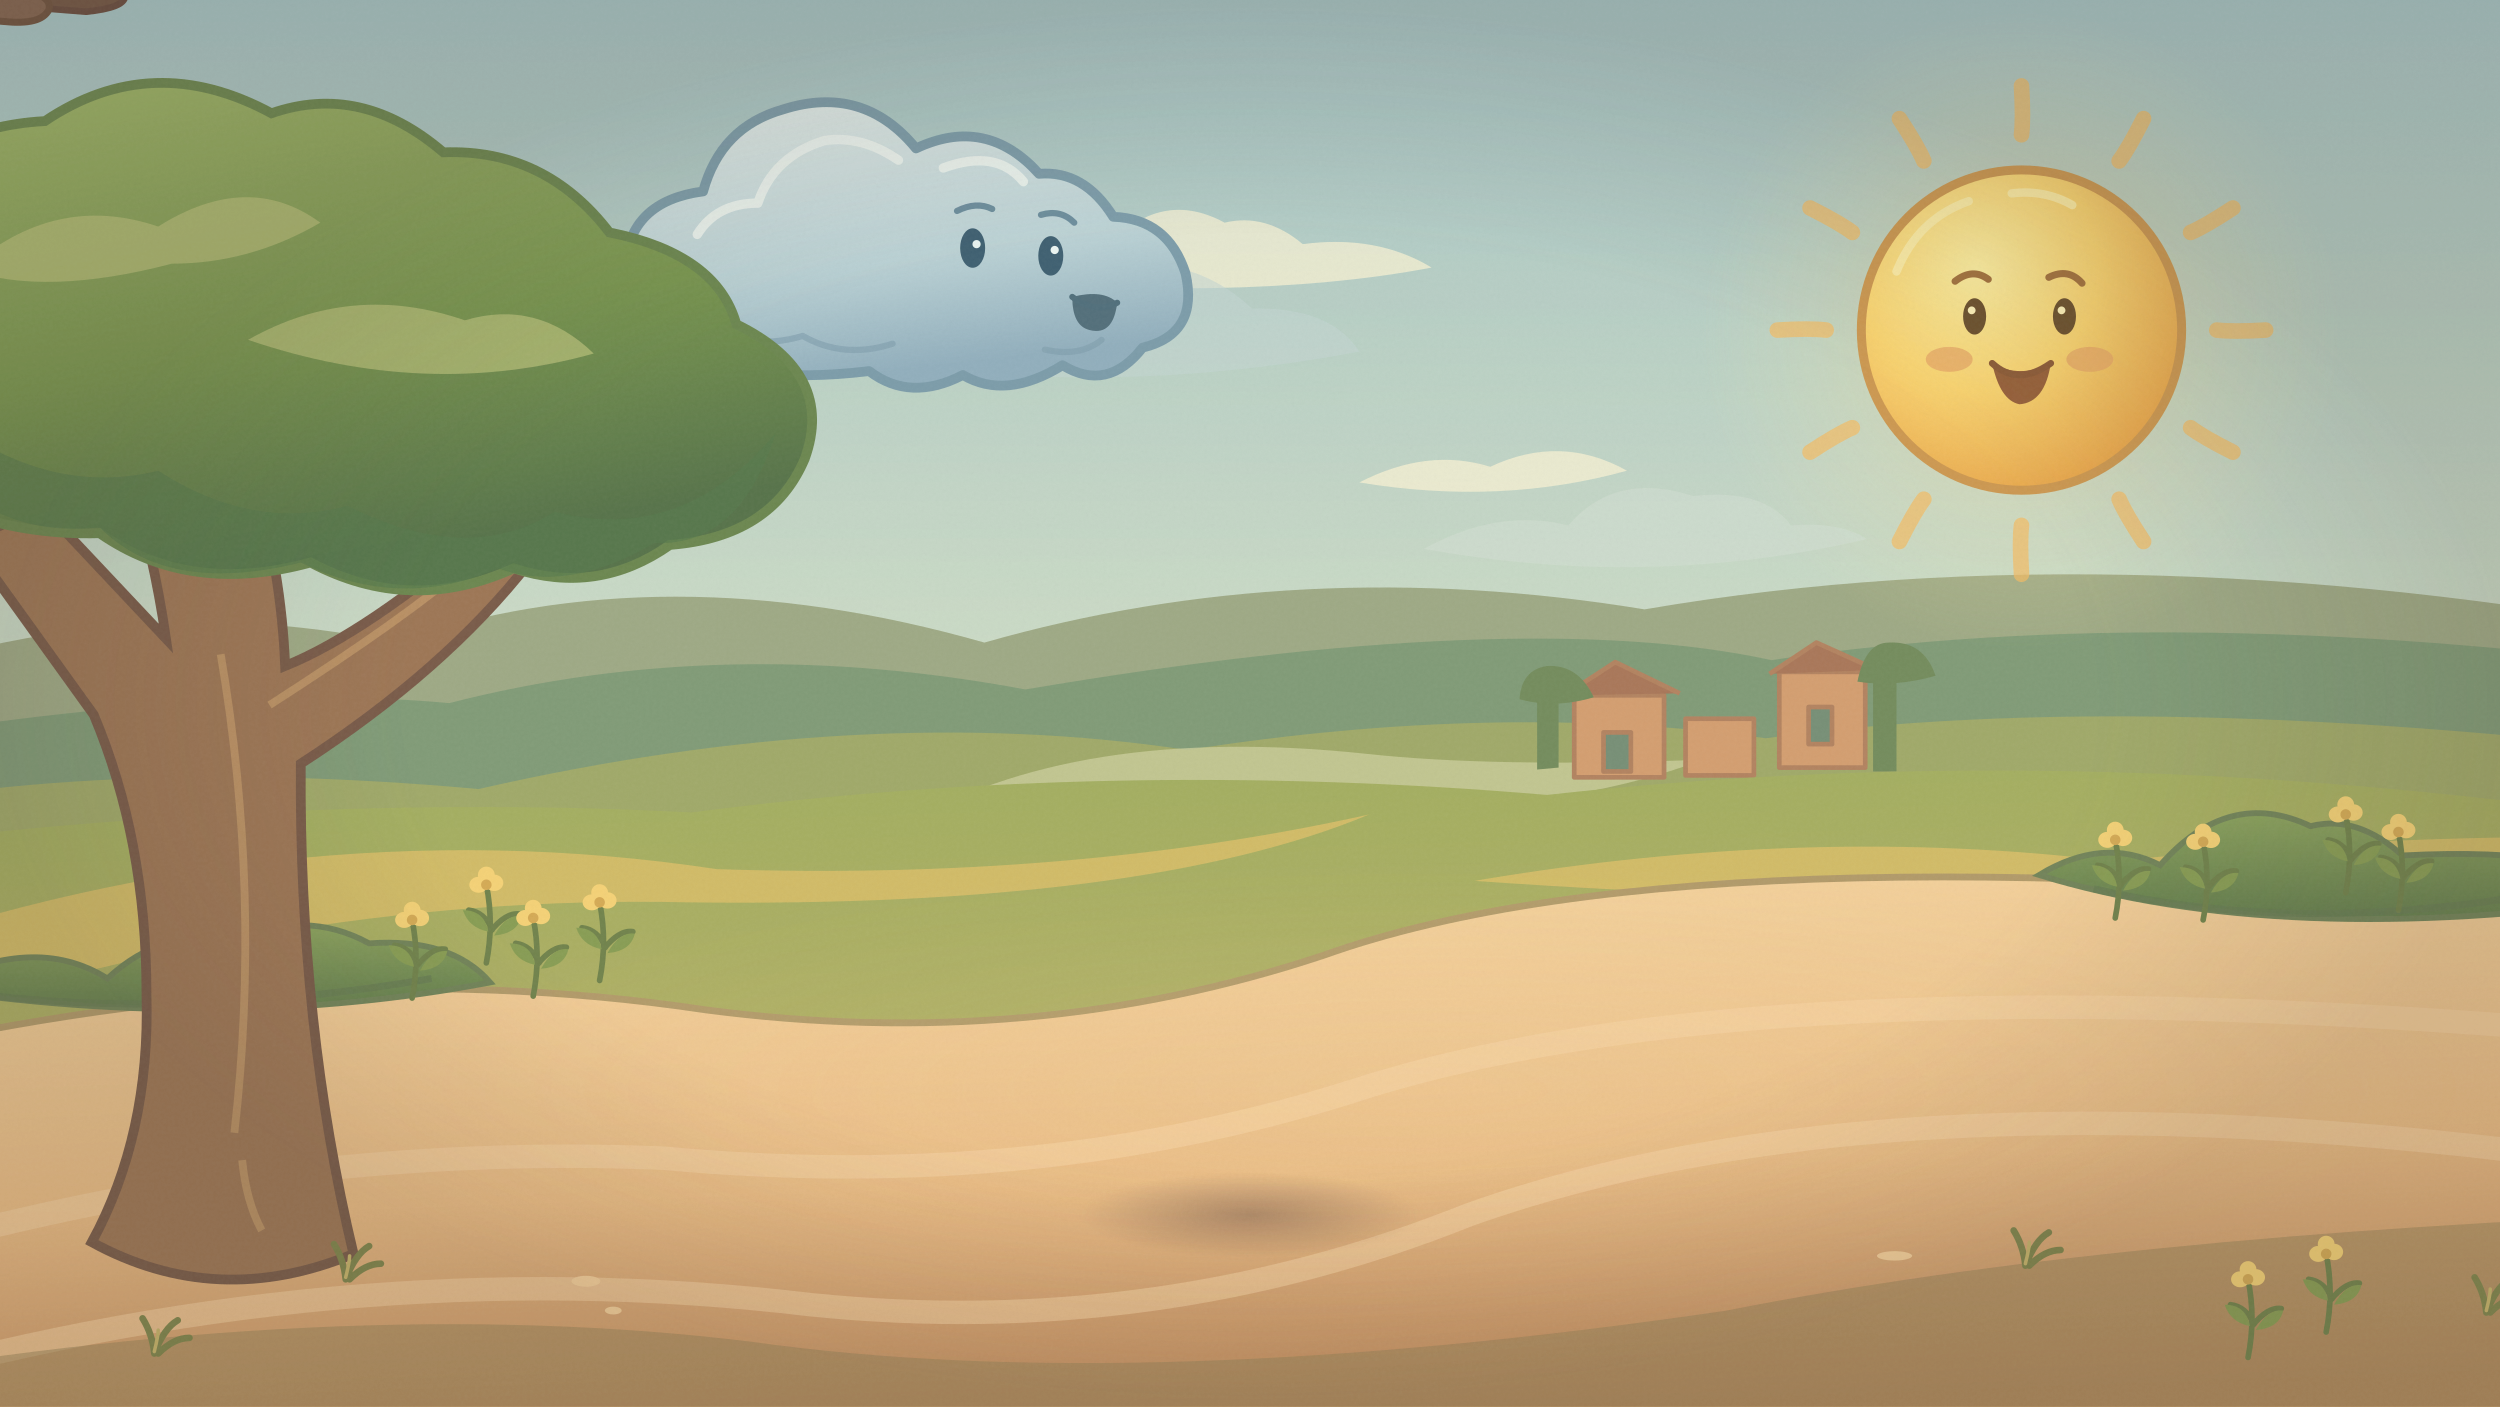
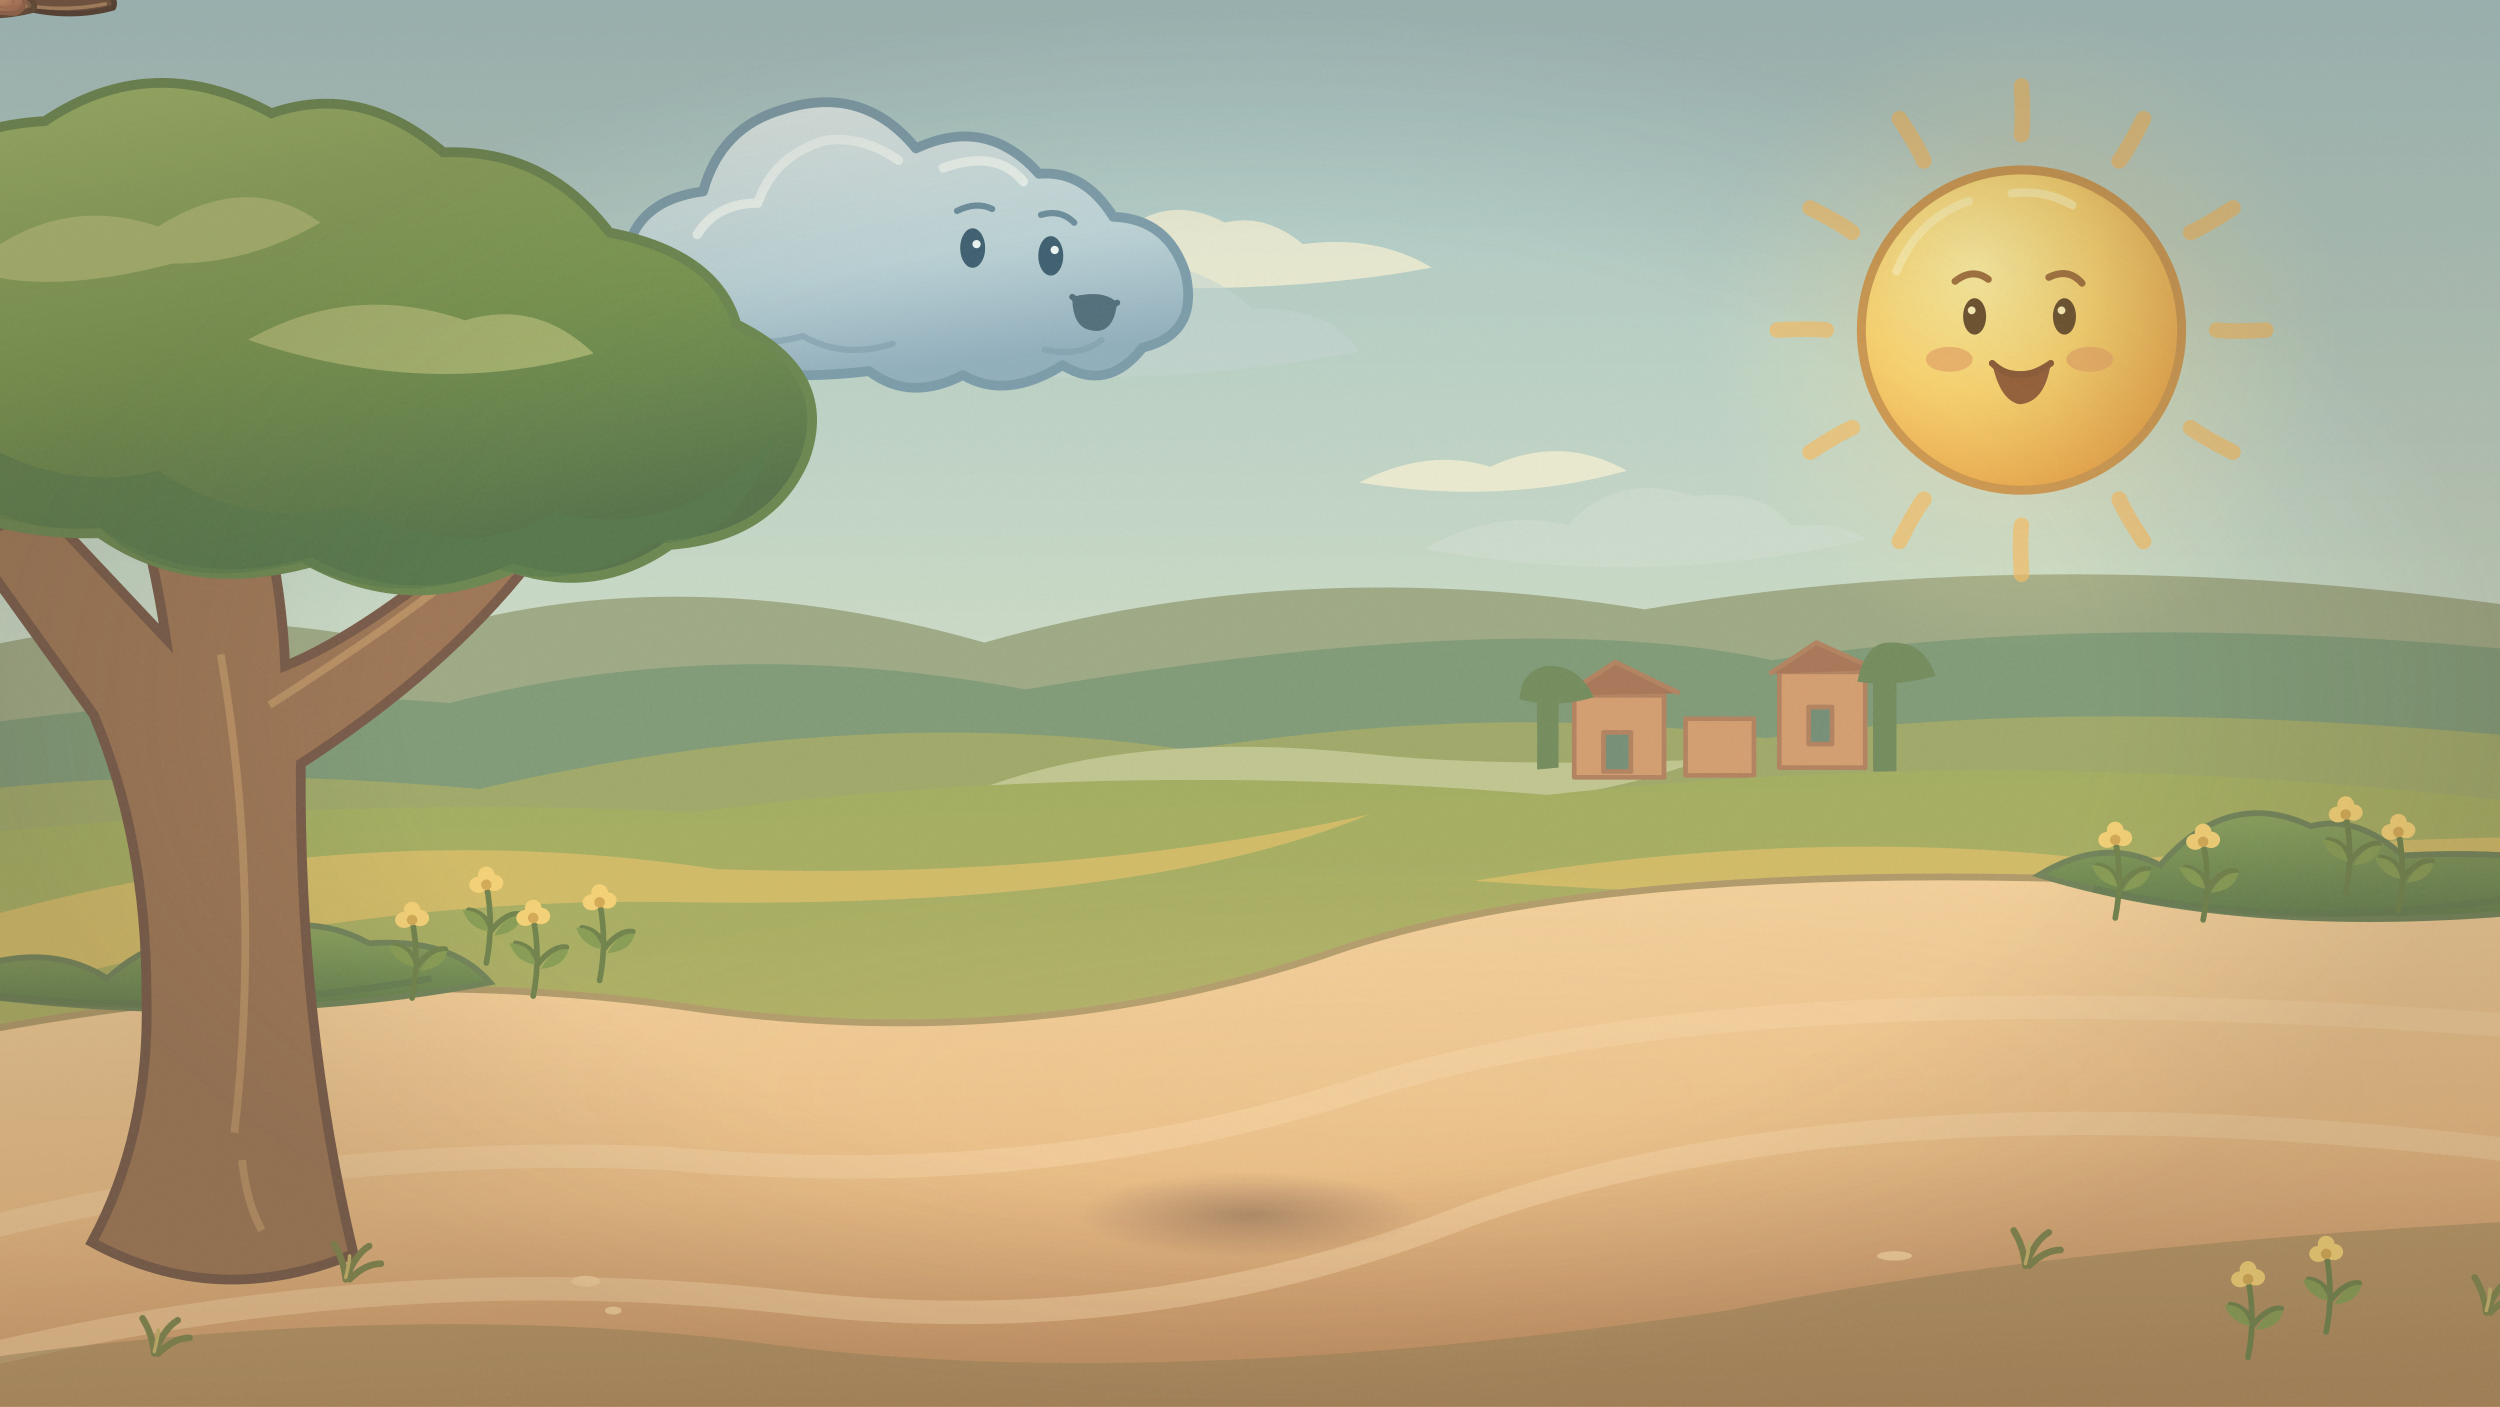
<svg xmlns="http://www.w3.org/2000/svg" id="stage" viewBox="0 0 1280 720" role="img" aria-labelledby="stage-title">
  <defs>
    <linearGradient id="sky" x2="0" y2="1">
      <stop stop-color="#9ab9c4" />
      <stop offset=".7" stop-color="#d9e5c7" />
      <stop offset="1" stop-color="#f5dfa0" />
    </linearGradient>
    <linearGradient id="clear-sky" x2="0" y2="1">
      <stop stop-color="#9bceca" />
      <stop offset=".62" stop-color="#f0e8bd" />
      <stop offset="1" stop-color="#ffe0a0" />
    </linearGradient>
    <linearGradient id="fields" x2=".12" y2="1">
      <stop stop-color="#a1ae60" />
      <stop offset=".58" stop-color="#b4ae65" />
      <stop offset="1" stop-color="#b69c60" />
    </linearGradient>
    <linearGradient id="trail" x2=".18" y2="1">
      <stop stop-color="#f5d5a0" />
      <stop offset=".59" stop-color="#e9bb84" />
      <stop offset="1" stop-color="#c28c5e" />
    </linearGradient>
    <linearGradient id="leaves" x2=".32" y2="1">
      <stop stop-color="#a1b76a" />
      <stop offset=".6" stop-color="#78954f" />
      <stop offset="1" stop-color="#57734a" />
    </linearGradient>
    <linearGradient id="hedge" x2="0" y2="1">
      <stop stop-color="#8ba25d" />
      <stop offset="1" stop-color="#647f4e" />
    </linearGradient>
    <linearGradient id="wind-body" x2=".24" y2="1">
      <stop stop-color="#e5eeeb" />
      <stop offset=".63" stop-color="#bad1d4" />
      <stop offset="1" stop-color="#91aebc" />
    </linearGradient>
    <radialGradient id="warm-halo">
      <stop stop-color="#ffdc88" stop-opacity=".86" />
      <stop offset=".57" stop-color="#ffe598" stop-opacity=".36" />
      <stop offset="1" stop-color="#ffeea8" stop-opacity="0" />
    </radialGradient>
    <radialGradient id="sun-body" cx=".36" cy=".31" r=".74">
      <stop stop-color="#fff0a2" />
      <stop offset=".51" stop-color="#fad470" />
      <stop offset="1" stop-color="#e6a44a" />
    </radialGradient>
    <radialGradient id="path-light">
      <stop stop-color="#fff3bc" stop-opacity=".58" />
      <stop offset="1" stop-color="#ffe6a8" stop-opacity="0" />
    </radialGradient>
    <radialGradient id="shadow">
      <stop stop-color="#5c4340" stop-opacity=".38" />
      <stop offset="1" stop-color="#5c4340" stop-opacity="0" />
    </radialGradient>
    <radialGradient id="vignette">
      <stop offset=".67" stop-color="#413c2c" stop-opacity="0" />
      <stop offset="1" stop-color="#504333" stop-opacity=".16" />
    </radialGradient>
    <linearGradient id="skin" x2=".72" y2="1">
      <stop stop-color="#dca77a" />
      <stop offset=".61" stop-color="#c58b66" />
      <stop offset="1" stop-color="#9f6650" />
    </linearGradient>
    <linearGradient id="coat" x2=".76" y2="1">
      <stop stop-color="#efbe72" />
      <stop offset=".58" stop-color="#ce9151" />
      <stop offset="1" stop-color="#a97045" />
    </linearGradient>
    <linearGradient id="indigo" x2=".48" y2="1">
      <stop stop-color="#829cb8" />
      <stop offset=".47" stop-color="#5b789c" />
      <stop offset="1" stop-color="#3e5878" />
    </linearGradient>
    <linearGradient id="turban" x2=".6" y2="1">
      <stop stop-color="#a2655b" />
      <stop offset=".55" stop-color="#8a514a" />
      <stop offset="1" stop-color="#713d3e" />
    </linearGradient>
    <filter id="paper-grain">
      <feTurbulence type="fractalNoise" baseFrequency=".56" numOctaves="3" seed="28" stitchTiles="stitch" />
      <feColorMatrix type="saturate" values="0" />
      <feComponentTransfer>
        <feFuncA type="linear" slope=".086" />
      </feComponentTransfer>
    </filter>
    <path id="ray" d="M0-100q1-8 0-25" stroke="#f3ba60" stroke-width="8" stroke-linecap="round" />
    <g id="sprig">
      <path d="M0 5q4-20 0-40m2 24q8-10 15-9m-14 8q-4-9-12-10" fill="none" stroke="#71834c" stroke-width="2.9" stroke-linecap="round" />
      <path d="M1-11q-10-2-13-11 11 0 13 11Zm3 2q6-11 14-10-2 9-14 10Z" fill="#889d54" />
      <g fill="#f4d176">
        <ellipse cx="-4" cy="-35" rx="4.7" ry="4.1" />
        <ellipse cx="4" cy="-36" rx="4.7" ry="4.2" />
        <circle cy="-40" r="4.3" />
        <circle cy="-35" r="2.7" fill="#d4aa55" />
      </g>
    </g>
    <g id="tuft" fill="none" stroke-linecap="round">
      <path d="M1 5q-1-10-6-18M1 5q5-13 12-17M3 5q8-8 16-8" stroke="#80864d" stroke-width="3.4" />
      <path d="M1 4q2-8 2-11" stroke="#c7b56c" stroke-width="1.8" />
    </g>
    <g id="leaf-shape">
      <path d="M-11 3q12-14 25-7-5 14-25 7Z" fill="currentColor" />
      <path d="M-12 5q12-6 21-7" fill="none" stroke="#87794d" stroke-width="1.2" stroke-linecap="round" />
    </g>
  </defs>
  <g id="distant-land" data-camera-depth="-.17">
    <path d="M-120-100h1520v880H-120z" fill="url(#sky)" />
    <path id="clear-sky-layer" d="M-120-100h1520v880H-120z" fill="url(#clear-sky)" opacity=".18" />
    <g fill="#fff5d4" opacity=".65">
      <path d="M481 141q39-23 82-10 29-36 64-17 21-5 40 11 38-5 66 12-100 19-252 4Z" />
      <path d="M696 247q35-18 67-8 36-17 70 2-65 18-137 6Z" />
    </g>
    <path d="M-120 368q166-72 322-39 137-47 302 0 161-46 338-17 251-43 557 17v130H-120Z" fill="#9ea985" />
    <path d="M-120 388q223-40 350-28 140-36 295-7 254-43 382-15 210-32 492 8v127H-120Z" fill="#819b77" />
    <path d="M-120 424q156-39 365-20 197-45 363-20 160-25 296-6 193-27 494 11v111H-120Z" fill="#a0a969" />
    <path d="M460 424q90-54 240-38 64 7 172 3-75 28-177 24-135-6-235 11Z" fill="#cbce9b" opacity=".77" />
    <g fill="#d39e70" stroke="#b28360" stroke-width="2.4" stroke-linejoin="round">
      <path d="M806 356h46v42h-46Zm57 12h35v29h-35Zm48-24h44v49h-44Z" />
      <path d="M801 356l26-17 33 16m46-10 24-16 31 14" fill="#a97759" />
      <path d="M821 375h14v20h-14Zm105-13h12v19h-12Z" fill="#778f76" />
    </g>
    <g fill="#748c5d">
      <path d="M787 394v-38l5-3 6 4v36m-20-35q1-15 14-17 16-1 24 16-20 6-38 1Z" />
      <path d="M959 395v-51l7-5 5 8v48m-20-46q4-20 16-20 18-1 24 17-21 6-40 3Z" />
    </g>
  </g>
  <g id="sun" transform="translate(1035 169)" stroke-linecap="round" stroke-linejoin="round" data-speaking="false">
    <circle id="sun-halo" r="165" fill="url(#warm-halo)" opacity=".47" />
    <g id="sun-rays" opacity=".68">
      <use href="#ray" />
      <use href="#ray" transform="rotate(30)" />
      <use href="#ray" transform="rotate(60)" />
      <use href="#ray" transform="rotate(90)" />
      <use href="#ray" transform="rotate(120)" />
      <use href="#ray" transform="rotate(150)" />
      <use href="#ray" transform="rotate(180)" />
      <use href="#ray" transform="rotate(210)" />
      <use href="#ray" transform="rotate(240)" />
      <use href="#ray" transform="rotate(270)" />
      <use href="#ray" transform="rotate(300)" />
      <use href="#ray" transform="rotate(330)" />
    </g>
    <circle r="82" fill="url(#sun-body)" stroke="#cc9851" stroke-width="4.6" />
    <path d="M-64-30q11-27 37-36m22-4q17-2 31 6" fill="none" stroke="#fff1ad" stroke-width="4.3" opacity=".83" />
    <g id="sun-eyes" fill="#6d522e">
      <ellipse cx="-24" cy="-7" rx="5.9" ry="9.3" />
      <ellipse cx="22" cy="-7" rx="5.9" ry="9.3" />
      <circle cx="-25.5" cy="-10.1" r="2" fill="#fff3ba" />
      <circle cx="20.5" cy="-10.1" r="2" fill="#fff3ba" />
    </g>
    <path id="sun-lids" d="M-31-5q6 7 13-1m32 0q7 7 14 0" stroke="#78522e" stroke-width="3.7" fill="none" opacity="0" />
    <path d="M-34-25q9-7 17-1m31-1q10-5 17 3" stroke="#a4733e" stroke-width="3.6" fill="none" />
    <ellipse cx="-37" cy="15" rx="12" ry="6.4" fill="#e7a766" opacity=".73" />
    <ellipse cx="35" cy="15" rx="12" ry="6.4" fill="#e7a766" opacity=".73" />
    <path id="sun-mouth" d="M-15 17q14 8 30 0-3 20-16 21-10-2-14-21Z" fill="#97613a" />
    <path d="M-15 17q13 12 30 0" stroke="#8d5c38" stroke-width="3.4" fill="none" />
  </g>
  <g id="shade-clouds" opacity=".56">
    <path d="M380 172q28-29 79-15 16-37 53-37 30 0 48 18 48-11 81 20 40-1 55 22-159 30-316-8Z" fill="#c2d4d1" />
    <path d="M729 281q38-21 74-12 24-28 64-15 36-4 50 15 25-2 39 7-112 26-227 5Z" fill="#d1ddd0" />
  </g>
  <g id="wind" transform="translate(461 137)" stroke-linecap="round" stroke-linejoin="round" data-speaking="false">
    <path d="M-127 25q-27 3-34-12 37 5 43-10-24 3-31-12 24 9 45-1" fill="none" stroke="#b0c9cf" stroke-width="5" opacity=".72" />
    <path d="M-113 22q-25 0-28-22 2-34 40-39 9-33 41-42 41-13 68 20 36-17 63 13 23-2 38 22 28 1 37 29 7 31-22 38-18 23-41 9-29 18-51 5-27 14-48-2-67 8-97-14Z" fill="url(#wind-body)" stroke="#7c9ca9" stroke-width="5" />
    <path d="M-104-17q10-16 31-16 8-24 34-32 19-3 38 10m23 4q27-10 41 7" fill="none" stroke="#edf5ef" stroke-width="4.8" opacity=".88" />
    <path d="M-103 25q23 19 53 10 21 12 46 4m78 3q18 4 29-5" fill="none" stroke="#819fad" stroke-width="3.2" opacity=".66" />
    <g id="wind-eyes" fill="#3f6071">
      <ellipse cx="37" cy="-10" rx="6.4" ry="10.1" />
      <ellipse cx="77" cy="-6" rx="6.4" ry="10.1" />
      <circle cx="39" cy="-12" r="2.1" fill="#eaf4f1" />
      <circle cx="79" cy="-9" r="2.1" fill="#eaf4f1" />
    </g>
    <path id="wind-lids" d="M30-7q6 6 14 0m25 4q7 7 14 0" fill="none" stroke="#456777" stroke-width="3.6" opacity="0" />
    <path d="M29-29q10-5 18-1m25 3q10-3 17 4" fill="none" stroke="#6d8e9d" stroke-width="3.2" />
    <path id="wind-mouth" d="M88 15q16-4 23 3-2 17-14 14-9-2-9-17Z" fill="#536f7a" />
    <path d="M88 15q12 9 23 3" fill="none" stroke="#516f7b" stroke-width="3.1" />
  </g>
  <g id="field">
    <path d="M-100 437q248-32 454-21 214-28 438-9 279-31 580 15v340H-100Z" fill="url(#fields)" />
    <path d="M-90 496q232-85 457-51 181 6 334-28-115 48-349 45-215-5-442 76Zm845-45q171-29 327-10 145-15 281-12v14q-300 30-608 8Z" fill="#d9be68" opacity=".84" />
    <path d="M-100 548q247-63 461-31 167 22 317-28 199-71 692-16v270H-100Z" fill="url(#trail)" stroke="#b19a69" stroke-width="3.5" />
    <path d="M-100 655q222-71 440-62 193 18 361-37 216-66 666-24M-80 713q253-74 495-45 177 18 337-46 233-83 635-19" fill="none" stroke="#f5d0a1" stroke-width="12" opacity=".58" />
    <ellipse id="sun-on-path" cx="729" cy="558" rx="537" ry="119" fill="url(#path-light)" opacity=".15" />
    <path d="M-100 710q273-49 485-23 199 28 499-16 197-39 499-50v126H-100Z" fill="#9d865a" opacity=".54" />
    <g fill="url(#hedge)" stroke="#728459" stroke-width="3">
      <path d="M-37 506q54-29 92-5 29-27 65-19 36-17 69 1 42-3 62 20-137 26-288 3Z" />
      <path d="M1044 448q33-20 62-5 35-40 77-20 24-6 47 15 96-5 123 22-185 26-309-12Z" />
    </g>
    <path d="M-19 508q112 15 240-7m851-46q106 25 236 1" fill="none" stroke="#667c53" stroke-width="3.6" opacity=".7" />
    <g>
      <use href="#sprig" x="211" y="506" />
      <use href="#sprig" x="249" y="488" />
      <use href="#sprig" x="273" y="505" />
      <use href="#sprig" x="307" y="497" />
      <use href="#sprig" x="1083" y="465" />
      <use href="#sprig" x="1128" y="466" />
      <use href="#sprig" x="1201" y="452" />
      <use href="#sprig" x="1228" y="461" />
    </g>
  </g>
  <g id="tree" data-camera-depth=".12">
    <path d="M47 636q30-55 28-127 0-79-27-143l-64-89 37-18 64 68q-13-89-47-142l51-38q53 96 57 194 42-17 105-71l20 18q-43 55-117 103-1 134 27 251-70 29-134-6Z" fill="#9d7655" stroke="#795b49" stroke-width="5" />
    <path d="M113 335q21 123 7 245m18-219q70-45 100-71M124 594q2 21 10 36" fill="none" stroke="#c29969" stroke-width="4" opacity=".74" />
    <g id="tree-crown">
      <path d="M-74 110q40-45 97-48 55-37 116-4 46-16 88 20 52-2 85 41 55 11 65 47 51 25 35 69-17 40-69 44-37 26-80 12-53 24-104-3-62 17-108-15-69 2-125-41Z" fill="url(#leaves)" stroke="#6c8750" stroke-width="5" />
      <path d="M-17 138q45-40 98-22 46-29 83-2-36 21-76 21-65 17-105 3Zm144 36q53-30 111-10 37-11 66 17-86 24-177-7Z" fill="#bbc27b" opacity=".7" />
      <path d="M-23 218q51 36 104 23 48 31 97 18 62 31 106 3 65 17 113-40-18 58-62 56-44 26-80 13-50 22-101-3-68 17-103-18-44 5-75-23Z" fill="#56794c" opacity=".6" />
    </g>
  </g>
  <g id="wind-streams" fill="none" stroke="#f2f0da" stroke-linecap="round" stroke-width="4.4" opacity="0">
    <path d="M560 156q62-9 124 37 76 46 161 46 96 6 174 71" opacity=".67" />
    <path d="M594 190q74 10 130 51 56 30 112 34m64 9q48 10 92 31" opacity=".47" />
    <path d="M313 427q80-36 145-17 94 28 180 20t130 20" opacity=".72" />
    <path d="M561 524q57-9 103-1t90 12q102 9 167-11" opacity=".6" />
    <path d="M594 573q47-6 98 2 56 13 109-7" opacity=".56" />
  </g>
  <g id="blowing-leaves" opacity="0">
    <use href="#leaf-shape" color="#b2a855" />
    <use href="#leaf-shape" color="#9b9c59" />
    <use href="#leaf-shape" color="#cba45f" />
    <use href="#leaf-shape" color="#a3a75c" />
    <use href="#leaf-shape" color="#d6a36a" />
    <use href="#leaf-shape" color="#a69756" />
    <use href="#leaf-shape" color="#e1bb79" />
    <use href="#leaf-shape" color="#8c995b" />
    <use href="#leaf-shape" color="#a7a15b" />
  </g>
  <ellipse id="traveller-shadow" cx="640" cy="622" rx="88" ry="22" fill="url(#shadow)" />
  <g id="traveller" stroke-linecap="round" stroke-linejoin="round" data-speaking="false">
-     <path id="shawl-tail" d="M-55-183q-32 16-17 61-2 13-26 31l23 18q31-11 38-38 0-34 20-63Z" fill="#577498" stroke="#405b79" stroke-width="4.3" />
+     <path id="shawl-tail" d="M-49-190C-73-177-69-145-82-123L-69-108C-44-132-41-159-28-186Z" fill="#587799" stroke="#405b79" stroke-width="3" />
    <g id="leg-far">
-       <path d="M12-91h34l-3 48 4 29-26 1-7-44Z" fill="#a49b78" stroke="#6f6d59" stroke-width="4.4" />
-       <path d="M21-15q22-2 29 3 14 2 14 10 0 6-20 8L19 4q-6-1 2-19Z" fill="#715544" stroke="#684c40" stroke-width="3.4" />
+       <path id="leg-far-cloth" d="M9-91Q21-98 36-90L38-48 39-12Q25-6 13-13L9-48Z" fill="#a89c78" stroke="#756b53" stroke-width="3" />
+       <g id="leg-far-shoe">
+         <path d="M10-12Q24-16 37-10L46-5Q61-3 58 4Q36 10 12 4Z" fill="#71523e" stroke="#543e32" stroke-width="2.8" />
+         <path d="M15 3Q34 6 54 2" fill="none" stroke="#ac8461" stroke-width="1.8" />
+       </g>
    </g>
    <g id="leg-near">
-       <path d="M-38-97l36 1 2 41-3 42-27 1-4-43Z" fill="#d0c29a" stroke="#888168" stroke-width="4.4" />
-       <path d="M-29-12l25-1Q0-4 12-5q15 3 13 10-4 8-23 6l-34-3q-6-4 3-20Z" fill="#826350" stroke="#6e523f" stroke-width="3.6" />
-       <path d="M-24-76l1 42" fill="none" stroke="#f0dcaf" stroke-width="3.2" opacity=".67" />
+       <path id="leg-near-cloth" d="M-34-94Q-19-99-5-91L-3-50-5-11Q-19-6-31-12L-35-50Z" fill="#d5c69b" stroke="#8e805f" stroke-width="3" />
+       <g id="leg-near-shoe">
+         <path d="M-32-11Q-19-16-5-10L4-4Q20-2 17 5Q-5 11-31 5Z" fill="#87624a" stroke="#624835" stroke-width="3" />
+         <path d="M-27 4Q-7 7 13 3" fill="none" stroke="#c59a70" stroke-width="1.8" />
+       </g>
+     </g>
+     <g id="far-arm">
+       <path id="traveller-far-sleeve-edge" d="M-38-179L-43-117" fill="none" stroke="#90643e" stroke-width="24" />
+       <path id="traveller-far-sleeve" d="M-38-179L-43-117" fill="none" stroke="#bd8e53" stroke-width="18" />
    </g>
    <g id="traveller-torso">
-       <path d="M-55-191q15-20 62-22 38 3 56 22 9 48 1 93l-1 25q-52 22-118 3-5-24 0-52-3-28 0-69Z" fill="url(#coat)" stroke="#946b48" stroke-width="5" />
-       <path d="M7-201v110m7-106 8 16-8 13m-59 79q49 17 96 4" fill="none" stroke="#a77a4e" stroke-width="3.2" opacity=".82" />
-       <path d="M-11-192q11 18 20 15 11-3 23-19" fill="none" stroke="#edc188" stroke-width="3.5" opacity=".82" />
-       <path d="M-45-174q-14-3-23 20l-10 40q4 15 16 11l20-41Z" fill="url(#coat)" stroke="#946b48" stroke-width="4.1" />
-       <path d="M-76-117q14-3 23 2-2 12-15 15-11 0-8-17Z" fill="url(#skin)" stroke="#95634d" stroke-width="3.4" />
+       <path d="M-44-196C-31-209-4-214 19-207Q40-204 50-187L45-144Q44-109 55-74C29-63-20-61-51-73Q-46-109-47-140Z" fill="url(#coat)" stroke="#94683f" stroke-width="3.5" />
+       <path d="M4-197L10-87M-43-78Q1-66 48-78M-25-139Q-31-112-30-94M35-124L34-94" fill="none" stroke="#a87742" stroke-width="2" opacity=".8" />
+       <path d="M-12-200L2-182 14-199M10-180L23-190" fill="none" stroke="#f2d295" stroke-width="3" />
+       <path d="M-6-192L1-181 7-188M-42-83Q2-71 46-83" fill="none" stroke="#e4b96e" stroke-width="1.8" />
+       <g fill="#8d643d">
+         <circle cx="7" cy="-164" r="2.1" />
+         <circle cx="8" cy="-145" r="2.1" />
+         <circle cx="9" cy="-126" r="2.1" />
+       </g>
+       <path d="M19-140Q29-137 36-141L35-124Q26-120 20-125Z" fill="#c68c4d" stroke="#ae793e" stroke-width="1.6" />
    </g>
    <g id="traveller-head" transform="translate(5 -200)">
-       <path d="M-12 19l-1-18 27-9 4 26q-13 10-30 1Z" fill="url(#skin)" stroke="#97674f" stroke-width="3.7" />
-       <path d="M-28-37q-5-34 22-46 23-8 43 7 18 14 15 37l11 12q4 7-7 10l-4 3q-2 23-21 27-31 8-54-20-7-11-5-30Z" fill="url(#skin)" stroke="#98684f" stroke-width="4.2" />
-       <path d="M-22-40q-8-21-19-11-5 10 3 19 9 8 19 2Z" fill="#ba805d" stroke="#98684f" stroke-width="3.4" />
-       <path d="M22-14q13 5 26-4 9 15-1 24-16 16-38 5-24-5-30-23l-2-17q9 16 23 11Z" fill="#5d453c" />
-       <path d="M23-18q11-6 20 0" fill="none" stroke="#5a4037" stroke-width="4.4" />
-       <path id="traveller-mouth" d="M26-14q12 3 19 0-5 11-13 10Z" fill="#dfaa8a" />
-       <path d="M22-14q10 8 22 1" fill="none" stroke="#794c45" stroke-width="2.3" />
-       <ellipse id="traveller-eyes" cx="39" cy="-45" rx="5.6" ry="6.4" fill="#3d3a32" />
-       <path id="traveller-lids" d="M33-44q6 5 11-1" fill="none" stroke="#513e36" stroke-width="3.1" opacity="0" />
-       <path d="M31-57q6-3 14-1" fill="none" stroke="#724d43" stroke-width="3.2" />
-       <path d="M-38-52q-15-18 0-39 22-28 60-24 35 3 44 25 9 15-1 29-13 8-27-4-40 13-65 19Z" fill="url(#turban)" stroke="#754c47" stroke-width="5" />
-       <path d="M-36-73q45-18 76-36m-78 40q51-19 87-34m-75 52q48-17 87-33m-56 24 37-20" fill="none" stroke="#c1917e" stroke-width="3.4" opacity=".84" />
-       <path d="M-31-81q16-19 38-21" fill="none" stroke="#d1a48a" stroke-width="3.3" opacity=".74" />
-     </g>
-     <g id="shawl-open">
-       <path d="M-58-190q9-13 21-13 26 31 36 28 26-8 45-25 16 5 20 17 15 16 10 38-6 13-36 31l-31-12-18 10-23-15q-21-19-24-59Z" fill="url(#indigo)" stroke="#445b78" stroke-width="4.7" />
-       <path d="M-48-192q25 38 44 41 41-9 61-34m-90 27q11 26 39 31m31-11q16-9 26-19" fill="none" stroke="#a5b9c6" stroke-width="3" opacity=".8" />
-       <path d="M-32-143q13 10 34 17m39 4 16-11" stroke="#ced2c4" stroke-width="2.6" stroke-dasharray="3 5" fill="none" />
-     </g>
-     <g id="shawl-wrapped" opacity="0">
-       <path d="M-61-186q11-18 26-17 23 12 42 29 23-11 39-27 21 3 26 19l1 31q-6 32-47 48-41 10-73-10-20-24-14-73Z" fill="url(#indigo)" stroke="#445b78" stroke-width="4.6" />
-       <path d="M-47-190q25 24 51 29 39-10 57-23M-57-159q50 47 112 16m-88 33q39 12 72-7" fill="none" stroke="#a9bfcb" stroke-width="3.3" opacity=".74" />
-       <path d="M-46-131q39 24 83 11" stroke="#c4d1cb" stroke-width="2.5" stroke-dasharray="3 5" fill="none" />
-     </g>
-     <g id="shawl-folded" opacity="0">
-       <path d="M6-117q20-6 44-1l28 12-8 17-23-7-13 9-30-12Z" fill="url(#indigo)" stroke="#425a78" stroke-width="4.1" />
-       <path d="M11-112q22-4 35 2l25 9m-65-2 26 11 16-7" fill="none" stroke="#a4b9c5" stroke-width="2.6" />
-       <path d="m59-99 11 5m-41-2-13-4" fill="none" stroke="#cad0bf" stroke-width="2.5" stroke-dasharray="3 4" />
+       <path d="M-12 12L-11-12 16-16 19 11Q5 24-12 12Z" fill="url(#skin)" stroke="#956044" stroke-width="2.8" />
+       <path d="M-26-45C-29-69-15-87 8-87C29-87 45-73 45-51L44-39Q45-33 55-27Q59-22 52-19L46-18C46-2 36 11 19 13C-5 13-25-6-26-29Z" fill="url(#skin)" stroke="#98684f" stroke-width="3" />
+       <path d="M-24-40C-32-56-43-50-40-38Q-36-23-25-28" fill="#c48961" stroke="#98684f" stroke-width="2.5" />
+       <path d="M-34-42Q-28-47-27-35L-32-34" fill="none" stroke="#a56b4e" stroke-width="1.7" />
+       <path d="M-24-37Q-19-21-9-15L-5-23Q6-17 15-18Q31-24 45-16L46-4C39 5 35 17 23 23L20 17 13 24 9 17 1 20C-12 9-24-4-26-20Z" fill="#57443b" />
+       <path d="M-16-16Q-9 2 4 9M-7-7Q2 11 13 14M22 3L21 15M33-2L28 12" fill="none" stroke="#876b54" stroke-width="1.5" opacity=".7" />
+       <path id="traveller-mouth" d="M23-14Q32-17 40-13Q35-5 26-7Z" fill="#e5ac85" />
+       <path d="M16-18Q23-25 30-18Q35-21 43-17L42-12Q34-13 29-15Q23-12 16-13Z" fill="#4e3a32" />
+       <g id="traveller-eyes">
+         <path d="M28-46Q35-51 42-45Q36-40 29-43Z" fill="#f6ead3" />
+         <ellipse cx="36" cy="-45" rx="3.3" ry="4.1" fill="#38352b" />
+         <circle cx="37" cy="-46.2" r="1" fill="#fff7de" />
+       </g>
+       <path id="traveller-lids" d="M28-45Q35-40 42-45" fill="none" stroke="#604535" stroke-width="2" opacity="0" />
+       <path d="M27-55Q35-58 42-54M44-39Q39-33 42-29" fill="none" stroke="#73503d" stroke-width="2.2" />
+       <path d="M-36-53C-47-69-40-88-27-99C-12-113 12-118 32-108C51-100 59-86 54-67L46-56Q30-62 19-68C3-61-14-56-31-53Z" fill="url(#turban)" stroke="#71443f" stroke-width="3.3" />
+       <path d="M-34-61C-8-67 18-81 41-100M-39-72C-14-81 3-90 22-110M-34-84Q-17-96 1-109M-22-56Q15-69 48-88M-4-62Q25-73 53-78M21-68L46-60" fill="none" stroke="#c5917e" stroke-width="2.4" />
+       <path d="M-29-93Q-16-106-2-108M-31-65Q-6-72 13-84" fill="none" stroke="#e0b29a" stroke-width="1.7" opacity=".75" />
+     </g>
+     <g id="shawl-cloth">
+       <path id="shawl-main" fill="url(#indigo)" stroke="#3f5977" stroke-width="3.1" />
+       <path id="shawl-fold-line" fill="none" stroke="#aec3d0" stroke-width="2.2" opacity=".8" />
+       <path id="shawl-hem" fill="none" stroke="#d4d6bf" stroke-width="2.2" stroke-dasharray="3 4" />
+       <path id="shawl-fringe" fill="none" stroke="#aabcc3" stroke-width="1.7" />
+     </g>
+     <g id="traveller-far-hand">
+       <path d="M-8-5Q-4-10 1-7Q8-8 11-2Q13 5 6 7L-7 5Z" fill="url(#skin)" stroke="#95634a" stroke-width="2.1" />
+       <path d="M2-4L7 1M-1 3L5 4" fill="none" stroke="#a87152" stroke-width="1.3" />
    </g>
    <g id="near-arm">
-       <path id="traveller-sleeve-edge" d="M45-167 L50-146 Q53-133 57-125 L64-112" fill="none" stroke="#976a49" stroke-width="27" stroke-linecap="round" stroke-linejoin="round" />
-       <path id="traveller-sleeve" d="M45-167 L50-146 Q53-133 57-125 L64-112" fill="none" stroke="#b88e5e" stroke-width="20" stroke-linecap="round" stroke-linejoin="round" />
-       <g id="traveller-hand" transform="translate(70 -107) rotate(58)">
-         <path d="M-9-7Q-3-11 1-8 8-9 12-4 16 3 8 8 0 11-8 6Z" fill="url(#skin)" stroke="#97674f" stroke-width="2.8" />
-         <path d="M2-5q5 1 6 5M0 4q4 2 7 0" fill="none" stroke="#a37055" stroke-width="1.5" stroke-linecap="round" />
+       <path id="traveller-sleeve-edge" d="M42-177L57-112" fill="none" stroke="#986b42" stroke-width="25" />
+       <path id="traveller-sleeve" d="M42-177L57-112" fill="none" stroke="#d09a59" stroke-width="19" />
+       <path id="traveller-cuff" fill="none" stroke="#e6bd7b" stroke-width="3" />
+       <g id="traveller-hand">
+         <path d="M-9-5Q-5-10 0-7Q7-9 11-3Q15 4 8 7L-8 6Z" fill="url(#skin)" stroke="#95634a" stroke-width="2.2" />
+         <path d="M1-4Q6-4 7 1M-1 3Q3 5 7 3" fill="none" stroke="#a87152" stroke-width="1.4" />
      </g>
    </g>
  </g>
  <g id="near-meadow" data-camera-depth=".18">
    <use href="#tuft" x="176" y="650" />
    <use href="#tuft" x="78" y="688" />
    <use href="#sprig" x="1151" y="690" />
    <use href="#sprig" x="1191" y="677" />
    <use href="#tuft" x="1036" y="643" />
    <use href="#tuft" x="1272" y="667" />
    <g fill="#f4cf9a">
      <ellipse cx="300" cy="656" rx="7.4" ry="2.8" />
      <ellipse cx="314" cy="671" rx="4.3" ry="2" />
      <ellipse cx="970" cy="643" rx="9" ry="2.4" />
    </g>
  </g>
  <path d="M0 0h1280v720H0z" filter="url(#paper-grain)" opacity=".57" pointer-events="none" />
  <path d="M0 0h1280v720H0z" fill="url(#vignette)" pointer-events="none" />
</svg>
